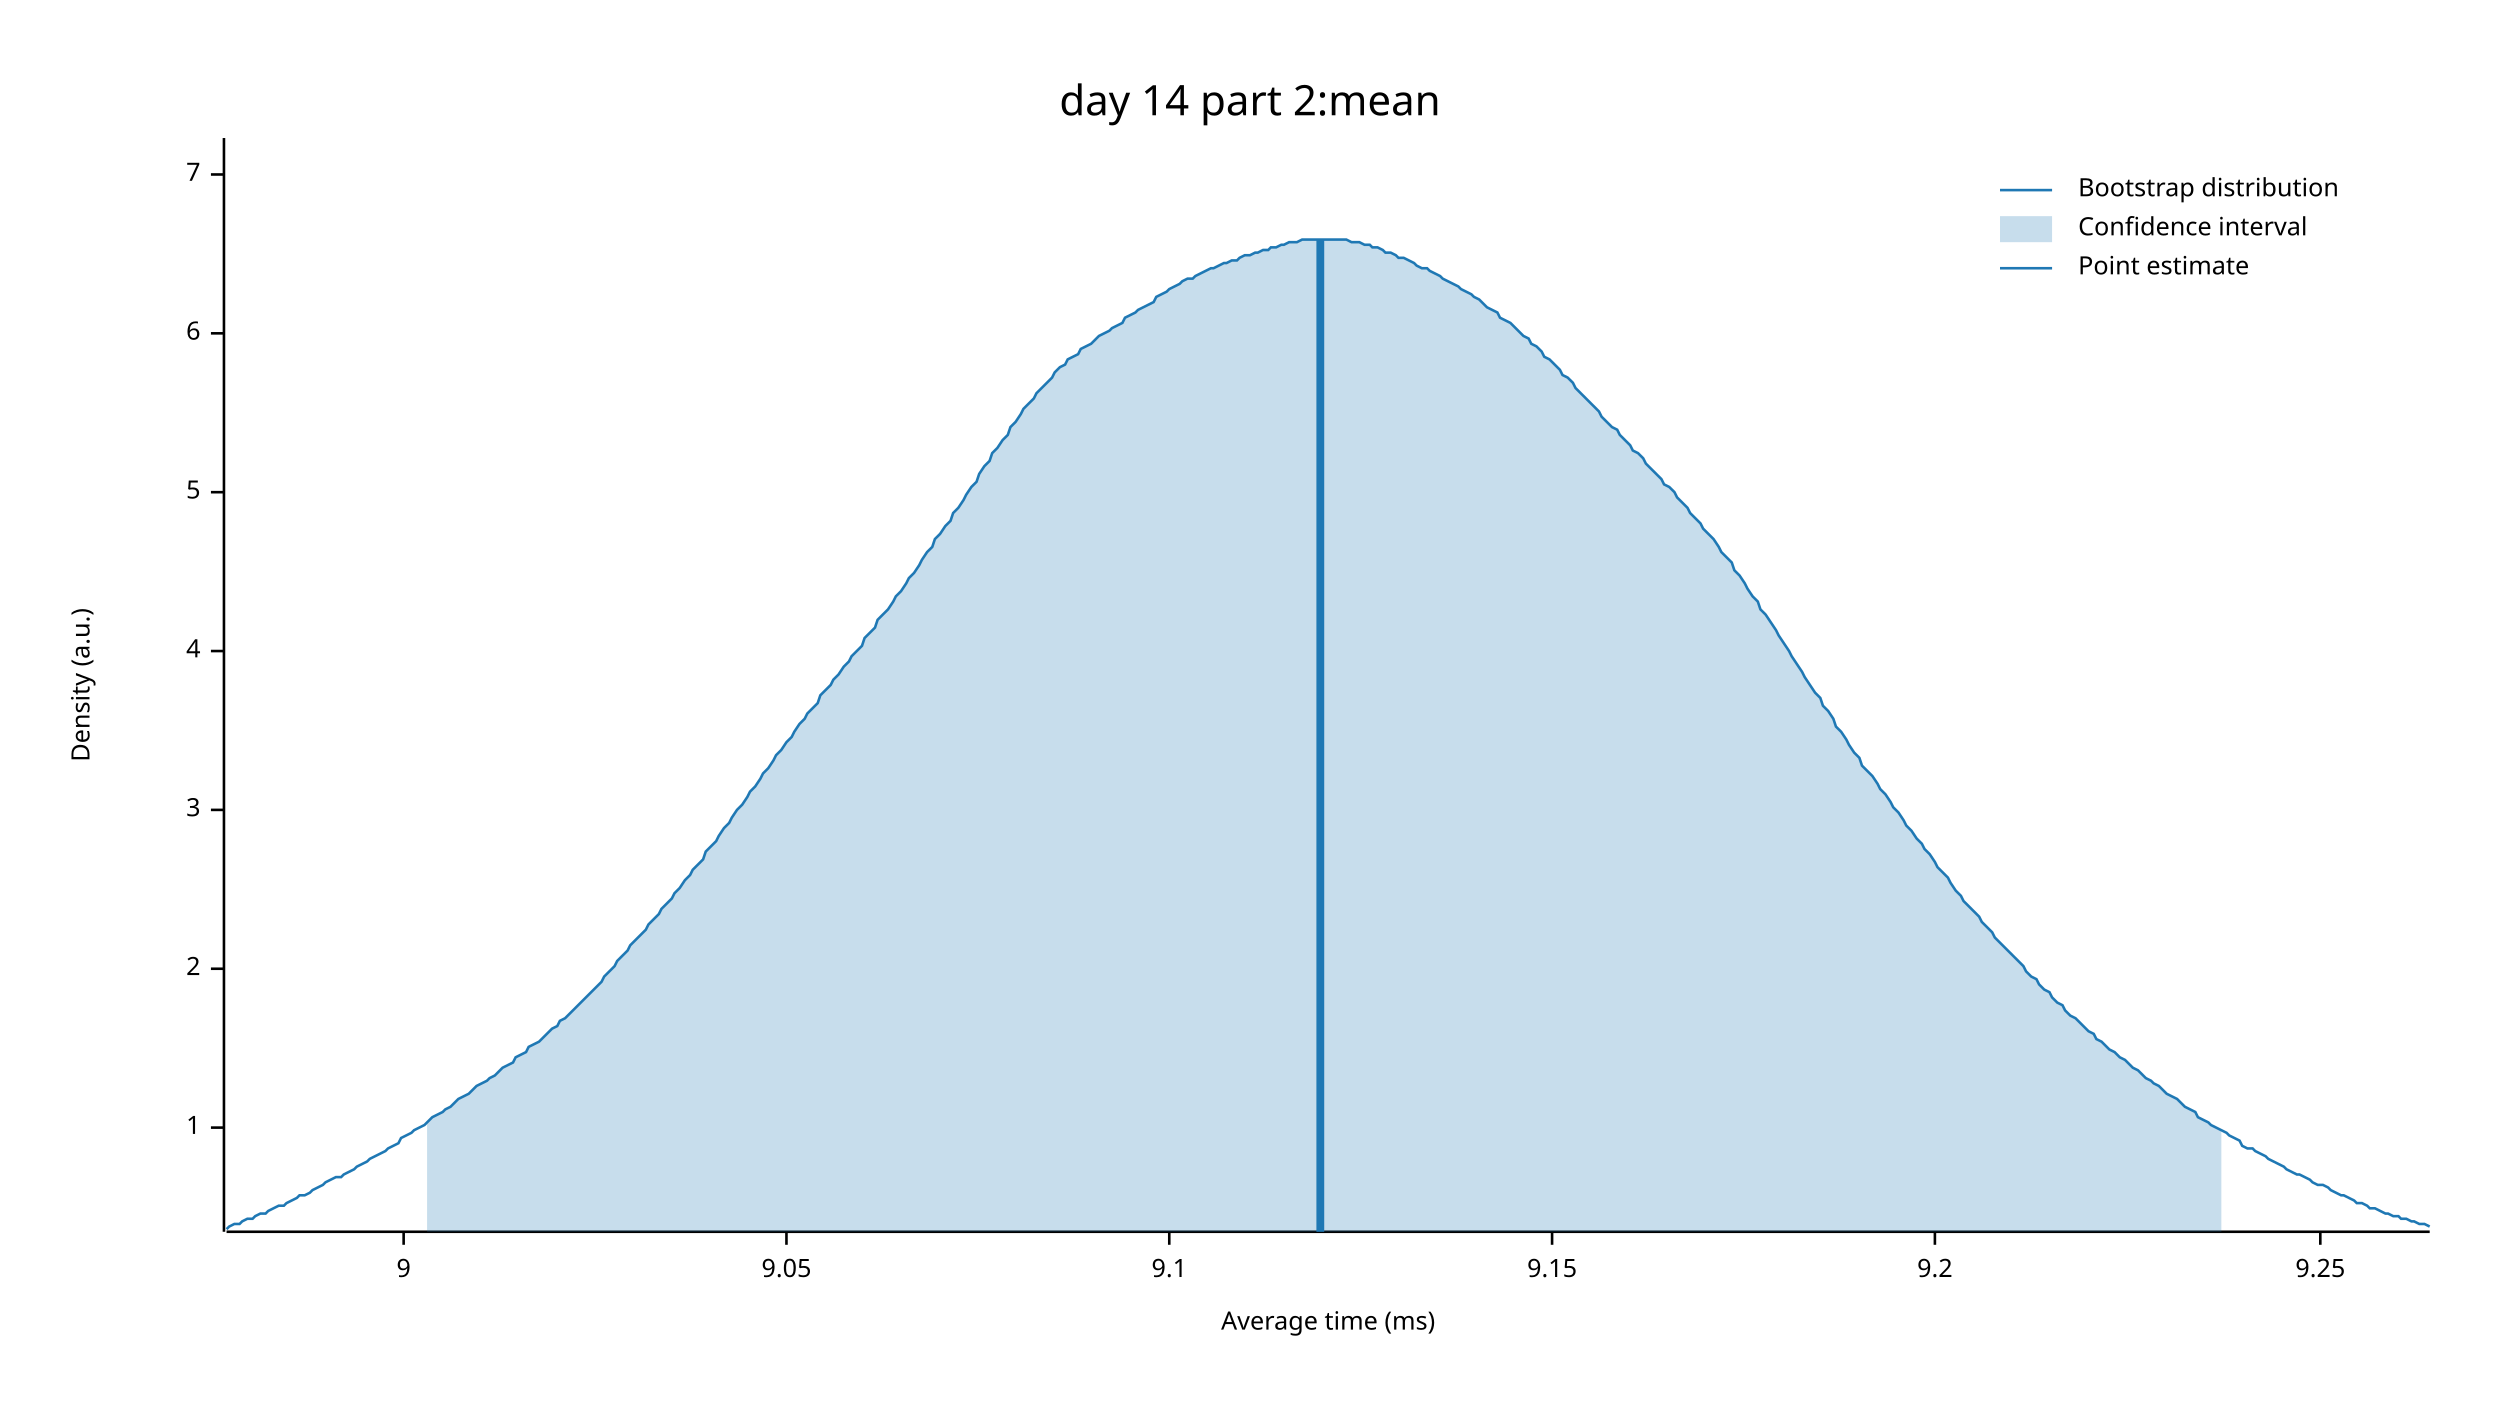
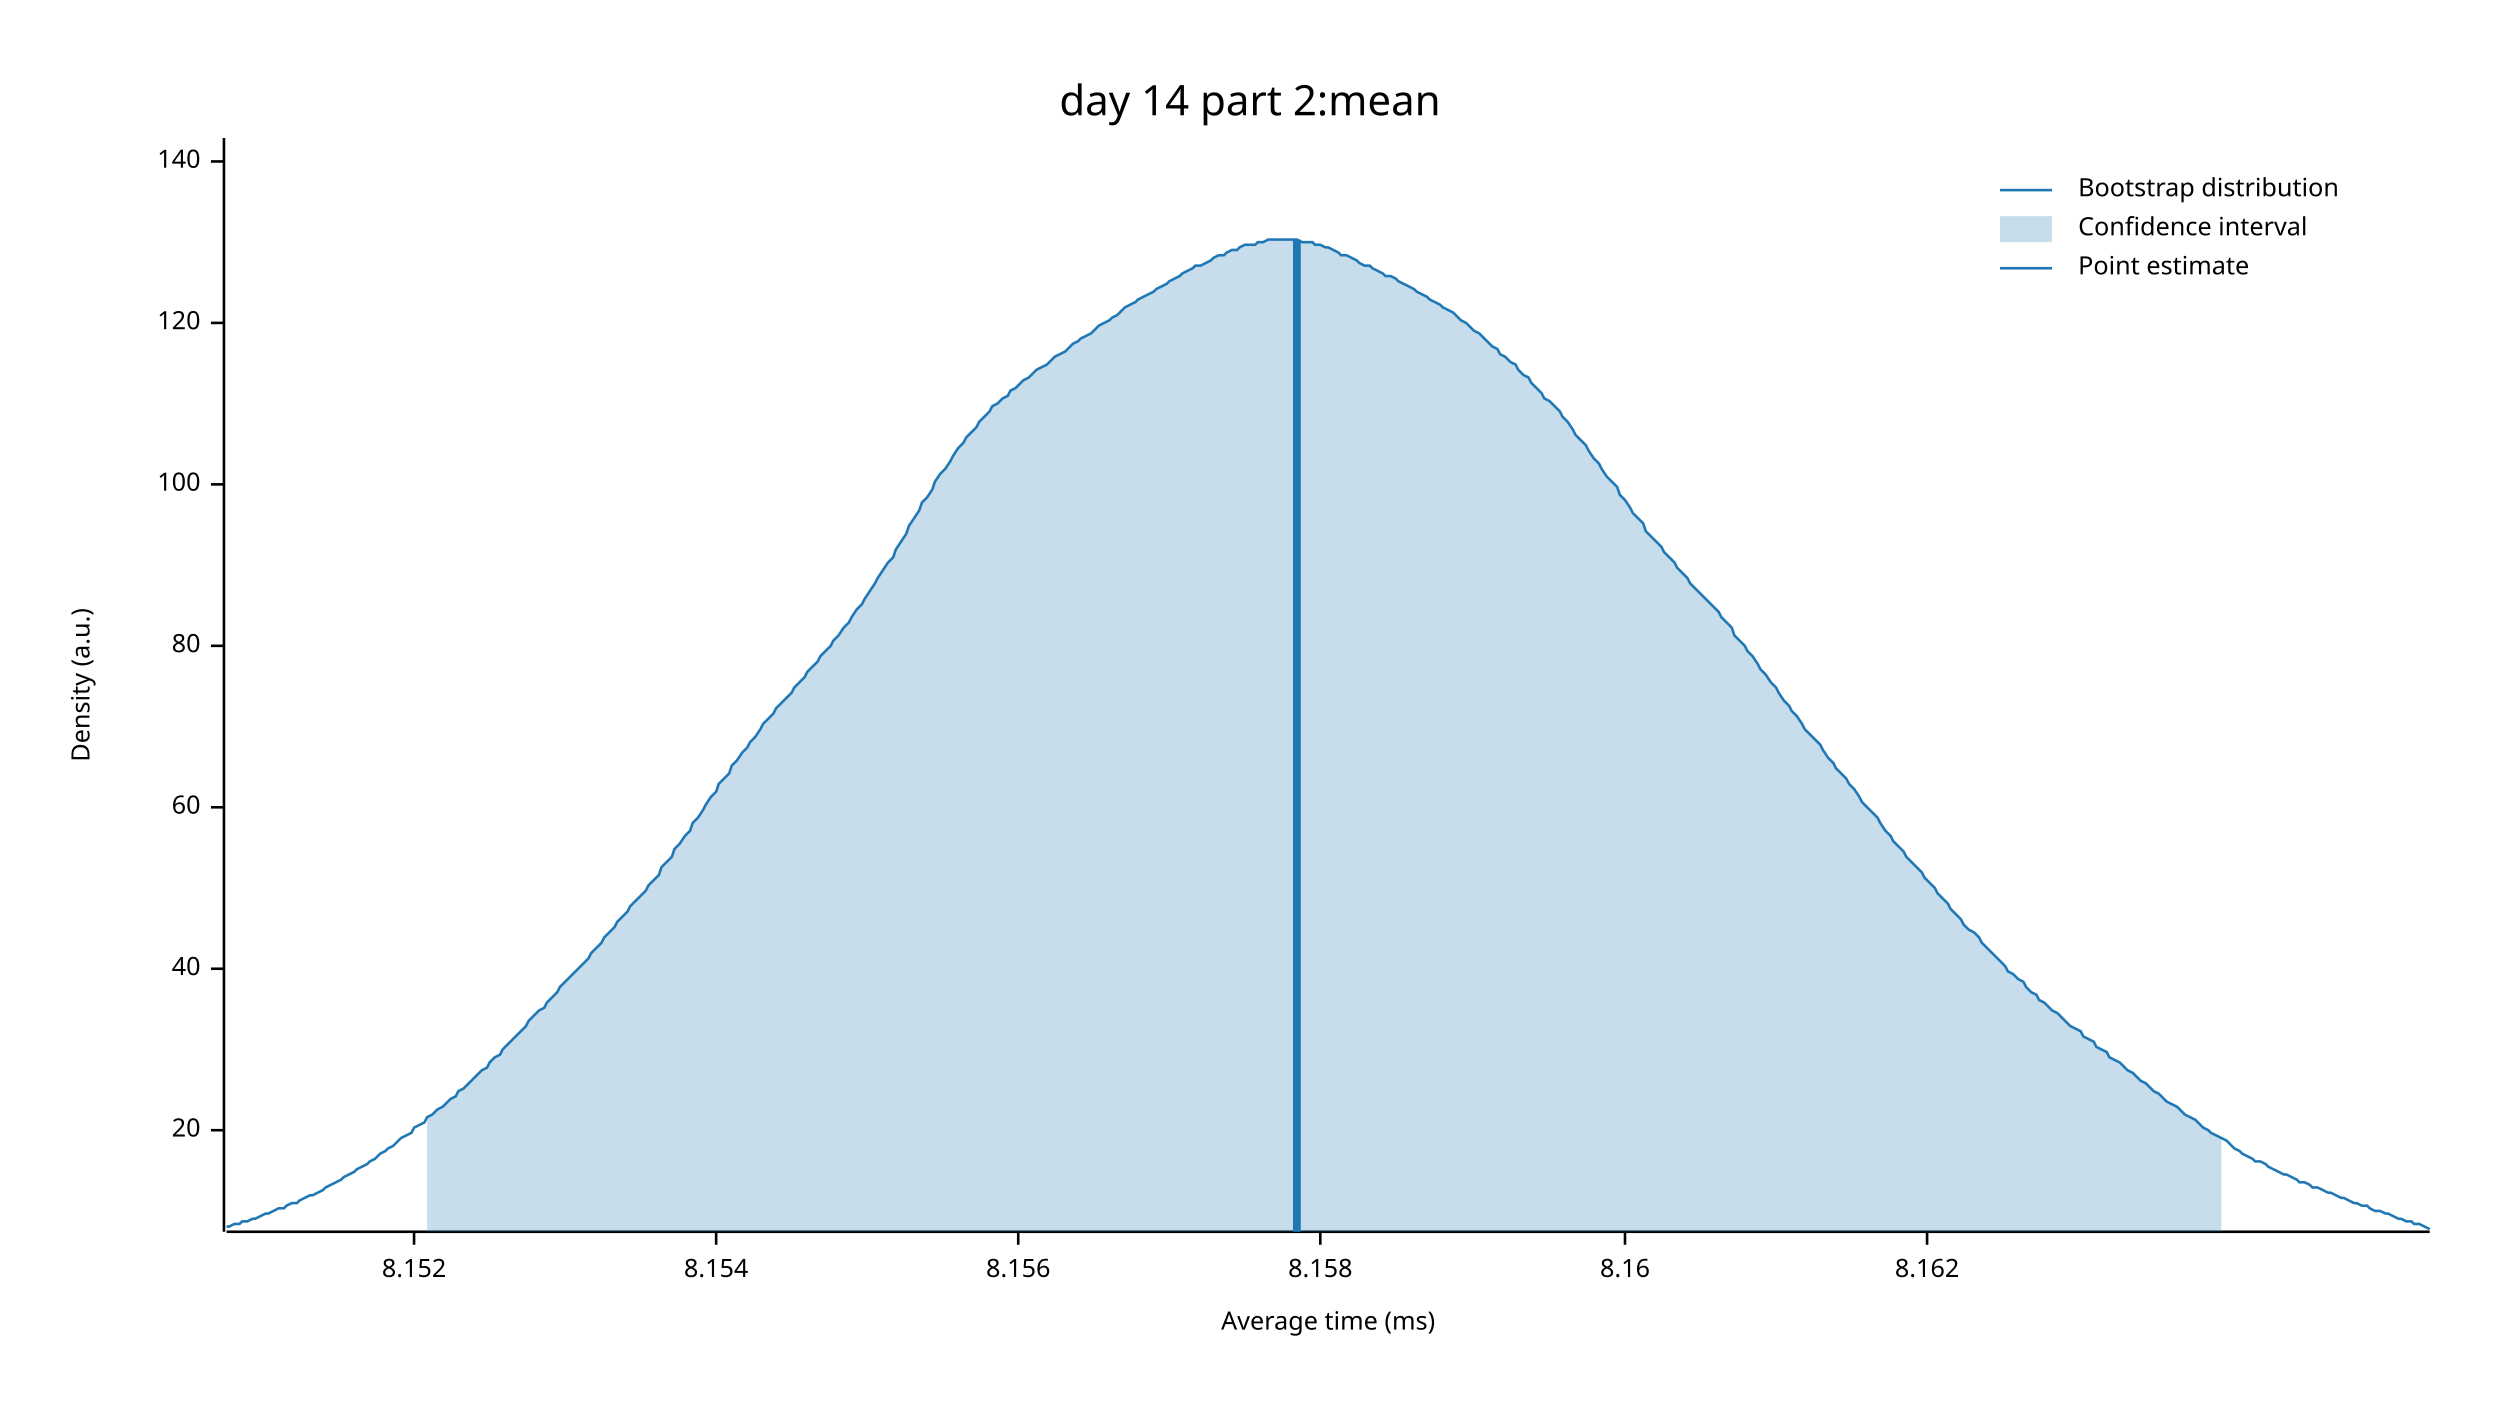
<svg xmlns="http://www.w3.org/2000/svg" width="960" height="540" viewBox="0 0 960 540">
  <text x="480" y="32" dy="0.76em" text-anchor="middle" font-family="sans-serif" font-size="16.129" opacity="1" fill="#000000">
day 14 part 2:mean
</text>
  <text x="27" y="263" dy="0.76em" text-anchor="middle" font-family="sans-serif" font-size="9.677" opacity="1" fill="#000000" transform="rotate(270, 27, 263)">
Density (a.u.)
</text>
  <text x="510" y="513" dy="-0.5ex" text-anchor="middle" font-family="sans-serif" font-size="9.677" opacity="1" fill="#000000">
Average time (ms)
</text>
  <polyline fill="none" opacity="1" stroke="#000000" stroke-width="1" points="86,53 86,473 " />
-   <text x="77" y="433" dy="0.5ex" text-anchor="end" font-family="sans-serif" font-size="9.677" opacity="1" fill="#000000">
- 1
+   <text x="77" y="434" dy="0.5ex" text-anchor="end" font-family="sans-serif" font-size="9.677" opacity="1" fill="#000000">
+ 20
</text>
-   <polyline fill="none" opacity="1" stroke="#000000" stroke-width="1" points="81,433 86,433 " />
+   <polyline fill="none" opacity="1" stroke="#000000" stroke-width="1" points="81,434 86,434 " />
  <text x="77" y="372" dy="0.5ex" text-anchor="end" font-family="sans-serif" font-size="9.677" opacity="1" fill="#000000">
- 2
+ 40
</text>
  <polyline fill="none" opacity="1" stroke="#000000" stroke-width="1" points="81,372 86,372 " />
-   <text x="77" y="311" dy="0.5ex" text-anchor="end" font-family="sans-serif" font-size="9.677" opacity="1" fill="#000000">
- 3
+   <text x="77" y="310" dy="0.5ex" text-anchor="end" font-family="sans-serif" font-size="9.677" opacity="1" fill="#000000">
+ 60
</text>
-   <polyline fill="none" opacity="1" stroke="#000000" stroke-width="1" points="81,311 86,311 " />
-   <text x="77" y="250" dy="0.5ex" text-anchor="end" font-family="sans-serif" font-size="9.677" opacity="1" fill="#000000">
- 4
+   <polyline fill="none" opacity="1" stroke="#000000" stroke-width="1" points="81,310 86,310 " />
+   <text x="77" y="248" dy="0.5ex" text-anchor="end" font-family="sans-serif" font-size="9.677" opacity="1" fill="#000000">
+ 80
</text>
-   <polyline fill="none" opacity="1" stroke="#000000" stroke-width="1" points="81,250 86,250 " />
-   <text x="77" y="189" dy="0.5ex" text-anchor="end" font-family="sans-serif" font-size="9.677" opacity="1" fill="#000000">
- 5
+   <polyline fill="none" opacity="1" stroke="#000000" stroke-width="1" points="81,248 86,248 " />
+   <text x="77" y="186" dy="0.5ex" text-anchor="end" font-family="sans-serif" font-size="9.677" opacity="1" fill="#000000">
+ 100
</text>
-   <polyline fill="none" opacity="1" stroke="#000000" stroke-width="1" points="81,189 86,189 " />
-   <text x="77" y="128" dy="0.5ex" text-anchor="end" font-family="sans-serif" font-size="9.677" opacity="1" fill="#000000">
- 6
+   <polyline fill="none" opacity="1" stroke="#000000" stroke-width="1" points="81,186 86,186 " />
+   <text x="77" y="124" dy="0.5ex" text-anchor="end" font-family="sans-serif" font-size="9.677" opacity="1" fill="#000000">
+ 120
</text>
-   <polyline fill="none" opacity="1" stroke="#000000" stroke-width="1" points="81,128 86,128 " />
-   <text x="77" y="67" dy="0.5ex" text-anchor="end" font-family="sans-serif" font-size="9.677" opacity="1" fill="#000000">
- 7
+   <polyline fill="none" opacity="1" stroke="#000000" stroke-width="1" points="81,124 86,124 " />
+   <text x="77" y="62" dy="0.5ex" text-anchor="end" font-family="sans-serif" font-size="9.677" opacity="1" fill="#000000">
+ 140
</text>
-   <polyline fill="none" opacity="1" stroke="#000000" stroke-width="1" points="81,67 86,67 " />
+   <polyline fill="none" opacity="1" stroke="#000000" stroke-width="1" points="81,62 86,62 " />
  <polyline fill="none" opacity="1" stroke="#000000" stroke-width="1" points="87,473 933,473 " />
-   <text x="155" y="483" dy="0.76em" text-anchor="middle" font-family="sans-serif" font-size="9.677" opacity="1" fill="#000000">
- 9
+   <text x="159" y="483" dy="0.76em" text-anchor="middle" font-family="sans-serif" font-size="9.677" opacity="1" fill="#000000">
+ 8.152
</text>
-   <polyline fill="none" opacity="1" stroke="#000000" stroke-width="1" points="155,473 155,478 " />
-   <text x="302" y="483" dy="0.76em" text-anchor="middle" font-family="sans-serif" font-size="9.677" opacity="1" fill="#000000">
- 9.05
+   <polyline fill="none" opacity="1" stroke="#000000" stroke-width="1" points="159,473 159,478 " />
+   <text x="275" y="483" dy="0.76em" text-anchor="middle" font-family="sans-serif" font-size="9.677" opacity="1" fill="#000000">
+ 8.154
</text>
-   <polyline fill="none" opacity="1" stroke="#000000" stroke-width="1" points="302,473 302,478 " />
-   <text x="449" y="483" dy="0.76em" text-anchor="middle" font-family="sans-serif" font-size="9.677" opacity="1" fill="#000000">
- 9.1
+   <polyline fill="none" opacity="1" stroke="#000000" stroke-width="1" points="275,473 275,478 " />
+   <text x="391" y="483" dy="0.76em" text-anchor="middle" font-family="sans-serif" font-size="9.677" opacity="1" fill="#000000">
+ 8.156
</text>
-   <polyline fill="none" opacity="1" stroke="#000000" stroke-width="1" points="449,473 449,478 " />
-   <text x="596" y="483" dy="0.76em" text-anchor="middle" font-family="sans-serif" font-size="9.677" opacity="1" fill="#000000">
- 9.15
+   <polyline fill="none" opacity="1" stroke="#000000" stroke-width="1" points="391,473 391,478 " />
+   <text x="507" y="483" dy="0.76em" text-anchor="middle" font-family="sans-serif" font-size="9.677" opacity="1" fill="#000000">
+ 8.158
</text>
-   <polyline fill="none" opacity="1" stroke="#000000" stroke-width="1" points="596,473 596,478 " />
-   <text x="743" y="483" dy="0.76em" text-anchor="middle" font-family="sans-serif" font-size="9.677" opacity="1" fill="#000000">
- 9.2
+   <polyline fill="none" opacity="1" stroke="#000000" stroke-width="1" points="507,473 507,478 " />
+   <text x="624" y="483" dy="0.76em" text-anchor="middle" font-family="sans-serif" font-size="9.677" opacity="1" fill="#000000">
+ 8.16
</text>
-   <polyline fill="none" opacity="1" stroke="#000000" stroke-width="1" points="743,473 743,478 " />
-   <text x="891" y="483" dy="0.76em" text-anchor="middle" font-family="sans-serif" font-size="9.677" opacity="1" fill="#000000">
- 9.25
+   <polyline fill="none" opacity="1" stroke="#000000" stroke-width="1" points="624,473 624,478 " />
+   <text x="740" y="483" dy="0.76em" text-anchor="middle" font-family="sans-serif" font-size="9.677" opacity="1" fill="#000000">
+ 8.162
</text>
-   <polyline fill="none" opacity="1" stroke="#000000" stroke-width="1" points="891,473 891,478 " />
-   <polyline fill="none" opacity="1" stroke="#1F78B4" stroke-width="1" points="87,472 88,471 90,470 92,470 93,469 95,468 97,468 98,467 100,466 102,466 103,465 105,464 107,463 109,463 110,462 112,461 114,460 115,459 117,459 119,458 120,457 122,456 124,455 125,454 127,453 129,452 131,452 132,451 134,450 136,449 137,448 139,447 141,446 142,445 144,444 146,443 148,442 149,441 151,440 153,439 154,437 156,436 158,435 159,434 161,433 163,432 164,431 166,429 168,428 170,427 171,426 173,425 175,423 176,422 178,421 180,420 181,419 183,417 185,416 187,415 188,414 190,413 192,411 193,410 195,409 197,408 198,406 200,405 202,404 203,402 205,401 207,400 209,398 210,397 212,395 214,394 215,392 217,391 219,389 220,388 222,386 224,384 226,382 227,381 229,379 231,377 232,375 234,373 236,371 237,369 239,367 241,365 242,363 244,361 246,359 248,357 249,355 251,353 253,351 254,349 256,347 258,345 259,343 261,341 263,338 265,336 266,334 268,332 270,330 271,327 273,325 275,323 276,321 278,318 280,316 281,314 283,311 285,309 287,306 288,304 290,302 292,299 293,297 295,295 297,292 298,290 300,288 302,285 304,283 305,281 307,278 309,276 310,274 312,272 314,270 315,267 317,265 319,263 320,261 322,259 324,256 326,254 327,252 329,250 331,248 332,245 334,243 336,241 337,238 339,236 341,234 343,231 344,229 346,227 348,224 349,222 351,220 353,217 354,215 356,212 358,210 359,207 361,205 363,202 365,200 366,197 368,195 370,192 371,190 373,187 375,185 376,182 378,179 380,177 381,174 383,172 385,169 387,167 388,164 390,162 392,159 393,157 395,155 397,153 398,151 400,149 402,147 404,145 405,143 407,141 409,140 410,138 412,137 414,136 415,134 417,133 419,132 420,131 422,129 424,128 426,127 427,126 429,125 431,124 432,122 434,121 436,120 437,119 439,118 441,117 443,116 444,114 446,113 448,112 449,111 451,110 453,109 454,108 456,107 458,107 459,106 461,105 463,104 465,103 466,103 468,102 470,101 471,101 473,100 475,100 476,99 478,98 480,98 482,97 483,97 485,96 487,96 488,95 490,95 492,94 493,94 495,93 497,93 498,93 500,92 502,92 504,92 505,92 507,92 509,92 510,92 512,92 514,92 515,92 517,92 519,93 521,93 522,93 524,94 526,94 527,95 529,95 531,96 532,97 534,97 536,98 537,99 539,99 541,100 543,101 544,102 546,103 548,103 549,104 551,105 553,106 554,107 556,108 558,109 560,110 561,111 563,112 565,113 566,114 568,115 570,117 571,118 573,119 575,120 576,122 578,123 580,124 582,126 583,127 585,129 587,130 588,132 590,133 592,135 593,137 595,138 597,140 599,142 600,144 602,145 604,147 605,149 607,151 609,153 610,154 612,156 614,158 615,160 617,162 619,164 621,165 622,167 624,169 626,171 627,173 629,174 631,176 632,178 634,180 636,182 638,184 639,186 641,187 643,189 644,191 646,193 648,195 649,197 651,199 653,201 654,203 656,205 658,207 660,210 661,212 663,214 665,216 666,219 668,221 670,224 671,226 673,229 675,231 676,234 678,236 680,239 682,242 683,244 685,247 687,250 688,252 690,255 692,258 693,260 695,263 697,266 699,268 700,271 702,273 704,276 705,279 707,281 709,284 710,286 712,289 714,291 715,294 717,296 719,298 721,301 722,303 724,305 726,308 727,310 729,312 731,315 732,317 734,319 736,322 738,324 739,326 741,328 743,331 744,333 746,335 748,337 749,339 751,342 753,344 754,346 756,348 758,350 760,352 761,354 763,356 765,358 766,360 768,362 770,364 771,365 773,367 775,369 777,371 778,373 780,375 782,376 783,378 785,380 787,381 788,383 790,385 792,386 793,388 795,390 797,391 799,393 800,394 802,396 804,397 805,399 807,400 809,402 810,403 812,404 814,406 816,407 817,408 819,410 821,411 822,412 824,414 826,415 827,416 829,417 831,419 832,420 834,421 836,422 838,424 839,425 841,426 843,427 844,429 846,430 848,431 849,432 851,433 853,434 855,435 856,436 858,437 860,438 861,440 863,441 865,441 866,442 868,443 870,444 871,445 873,446 875,447 877,448 878,449 880,450 882,451 883,451 885,452 887,453 888,454 890,455 892,455 894,456 895,457 897,458 899,459 900,459 902,460 904,461 905,462 907,462 909,463 910,464 912,464 914,465 916,466 917,466 919,467 921,467 922,468 924,468 926,469 927,469 929,470 931,470 933,471 " />
-   <polygon opacity="0.25" fill="#1F78B4" points="164,431 166,429 168,428 170,427 171,426 173,425 175,423 176,422 178,421 180,420 181,419 183,417 185,416 187,415 188,414 190,413 192,411 193,410 195,409 197,408 198,406 200,405 202,404 203,402 205,401 207,400 209,398 210,397 212,395 214,394 215,392 217,391 219,389 220,388 222,386 224,384 226,382 227,381 229,379 231,377 232,375 234,373 236,371 237,369 239,367 241,365 242,363 244,361 246,359 248,357 249,355 251,353 253,351 254,349 256,347 258,345 259,343 261,341 263,338 265,336 266,334 268,332 270,330 271,327 273,325 275,323 276,321 278,318 280,316 281,314 283,311 285,309 287,306 288,304 290,302 292,299 293,297 295,295 297,292 298,290 300,288 302,285 304,283 305,281 307,278 309,276 310,274 312,272 314,270 315,267 317,265 319,263 320,261 322,259 324,256 326,254 327,252 329,250 331,248 332,245 334,243 336,241 337,238 339,236 341,234 343,231 344,229 346,227 348,224 349,222 351,220 353,217 354,215 356,212 358,210 359,207 361,205 363,202 365,200 366,197 368,195 370,192 371,190 373,187 375,185 376,182 378,179 380,177 381,174 383,172 385,169 387,167 388,164 390,162 392,159 393,157 395,155 397,153 398,151 400,149 402,147 404,145 405,143 407,141 409,140 410,138 412,137 414,136 415,134 417,133 419,132 420,131 422,129 424,128 426,127 427,126 429,125 431,124 432,122 434,121 436,120 437,119 439,118 441,117 443,116 444,114 446,113 448,112 449,111 451,110 453,109 454,108 456,107 458,107 459,106 461,105 463,104 465,103 466,103 468,102 470,101 471,101 473,100 475,100 476,99 478,98 480,98 482,97 483,97 485,96 487,96 488,95 490,95 492,94 493,94 495,93 497,93 498,93 500,92 502,92 504,92 505,92 507,92 509,92 510,92 512,92 514,92 515,92 517,92 519,93 521,93 522,93 524,94 526,94 527,95 529,95 531,96 532,97 534,97 536,98 537,99 539,99 541,100 543,101 544,102 546,103 548,103 549,104 551,105 553,106 554,107 556,108 558,109 560,110 561,111 563,112 565,113 566,114 568,115 570,117 571,118 573,119 575,120 576,122 578,123 580,124 582,126 583,127 585,129 587,130 588,132 590,133 592,135 593,137 595,138 597,140 599,142 600,144 602,145 604,147 605,149 607,151 609,153 610,154 612,156 614,158 615,160 617,162 619,164 621,165 622,167 624,169 626,171 627,173 629,174 631,176 632,178 634,180 636,182 638,184 639,186 641,187 643,189 644,191 646,193 648,195 649,197 651,199 653,201 654,203 656,205 658,207 660,210 661,212 663,214 665,216 666,219 668,221 670,224 671,226 673,229 675,231 676,234 678,236 680,239 682,242 683,244 685,247 687,250 688,252 690,255 692,258 693,260 695,263 697,266 699,268 700,271 702,273 704,276 705,279 707,281 709,284 710,286 712,289 714,291 715,294 717,296 719,298 721,301 722,303 724,305 726,308 727,310 729,312 731,315 732,317 734,319 736,322 738,324 739,326 741,328 743,331 744,333 746,335 748,337 749,339 751,342 753,344 754,346 756,348 758,350 760,352 761,354 763,356 765,358 766,360 768,362 770,364 771,365 773,367 775,369 777,371 778,373 780,375 782,376 783,378 785,380 787,381 788,383 790,385 792,386 793,388 795,390 797,391 799,393 800,394 802,396 804,397 805,399 807,400 809,402 810,403 812,404 814,406 816,407 817,408 819,410 821,411 822,412 824,414 826,415 827,416 829,417 831,419 832,420 834,421 836,422 838,424 839,425 841,426 843,427 844,429 846,430 848,431 849,432 851,433 853,434 853,473 164,473 " />
-   <polyline fill="none" opacity="1" stroke="#1F78B4" stroke-width="3" points="507,473 507,92 " />
+   <polyline fill="none" opacity="1" stroke="#000000" stroke-width="1" points="740,473 740,478 " />
+   <polyline fill="none" opacity="1" stroke="#1F78B4" stroke-width="1" points="87,471 88,471 90,470 92,470 93,469 95,469 97,468 98,468 100,467 102,466 103,466 105,465 107,464 109,464 110,463 112,462 114,462 115,461 117,460 119,459 120,459 122,458 124,457 125,456 127,455 129,454 131,453 132,452 134,451 136,450 137,449 139,448 141,447 142,446 144,445 146,443 148,442 149,441 151,440 153,438 154,437 156,436 158,435 159,433 161,432 163,431 164,429 166,428 168,426 170,425 171,424 173,422 175,421 176,419 178,418 180,416 181,415 183,413 185,411 187,410 188,408 190,406 192,405 193,403 195,401 197,399 198,398 200,396 202,394 203,392 205,390 207,388 209,387 210,385 212,383 214,381 215,379 217,377 219,375 220,374 222,372 224,370 226,368 227,366 229,364 231,362 232,360 234,358 236,356 237,354 239,352 241,350 242,348 244,346 246,344 248,342 249,340 251,338 253,336 254,333 256,331 258,329 259,326 261,324 263,321 265,319 266,316 268,314 270,311 271,309 273,306 275,304 276,301 278,299 280,297 281,294 283,292 285,289 287,287 288,285 290,283 292,280 293,278 295,276 297,274 298,272 300,270 302,268 304,266 305,264 307,262 309,260 310,258 312,256 314,254 315,252 317,250 319,248 320,246 322,244 324,241 326,239 327,237 329,234 331,232 332,230 334,227 336,224 337,222 339,219 341,216 343,214 344,211 346,208 348,205 349,202 351,199 353,196 354,193 356,191 358,188 359,185 361,182 363,180 365,177 366,175 368,172 370,170 371,168 373,166 375,164 376,162 378,160 380,158 381,156 383,155 385,153 387,152 388,150 390,149 392,147 393,146 395,145 397,143 398,142 400,141 402,140 404,138 405,137 407,136 409,135 410,134 412,132 414,131 415,130 417,129 419,128 420,127 422,125 424,124 426,123 427,122 429,121 431,119 432,118 434,117 436,116 437,115 439,114 441,113 443,112 444,111 446,110 448,109 449,108 451,107 453,106 454,105 456,104 458,103 459,102 461,102 463,101 465,100 466,99 468,98 470,98 471,97 473,96 475,96 476,95 478,94 480,94 482,94 483,93 485,93 487,92 488,92 490,92 492,92 493,92 495,92 497,92 498,92 500,93 502,93 504,93 505,94 507,94 509,95 510,95 512,96 514,97 515,98 517,98 519,99 521,100 522,101 524,102 526,102 527,103 529,104 531,105 532,106 534,106 536,107 537,108 539,109 541,110 543,111 544,112 546,113 548,114 549,115 551,116 553,117 554,118 556,119 558,120 560,122 561,123 563,124 565,126 566,127 568,128 570,130 571,131 573,133 575,134 576,136 578,137 580,139 582,140 583,142 585,144 587,145 588,147 590,149 592,151 593,153 595,154 597,156 599,158 600,160 602,162 604,165 605,167 607,169 609,171 610,173 612,176 614,178 615,180 617,183 619,185 621,187 622,190 624,192 626,195 627,197 629,199 631,201 632,204 634,206 636,208 638,210 639,212 641,214 643,216 644,218 646,220 648,222 649,224 651,226 653,228 654,229 656,231 658,233 660,235 661,237 663,239 665,241 666,244 668,246 670,248 671,250 673,252 675,255 676,257 678,259 680,262 682,264 683,266 685,269 687,271 688,273 690,275 692,278 693,280 695,282 697,284 699,286 700,288 702,291 704,293 705,295 707,297 709,299 710,301 712,303 714,306 715,308 717,310 719,312 721,314 722,316 724,319 726,321 727,323 729,325 731,327 732,329 734,331 736,333 738,335 739,337 741,339 743,341 744,343 746,345 748,347 749,349 751,351 753,353 754,355 756,357 758,358 760,360 761,362 763,364 765,366 766,367 768,369 770,371 771,373 773,374 775,376 777,377 778,379 780,381 782,382 783,384 785,385 787,387 788,388 790,389 792,391 793,392 795,394 797,395 799,396 800,398 802,399 804,400 805,402 807,403 809,404 810,406 812,407 814,408 816,410 817,411 819,412 821,414 822,415 824,416 826,418 827,419 829,420 831,422 832,423 834,424 836,425 838,427 839,428 841,429 843,430 844,431 846,433 848,434 849,435 851,436 853,437 855,438 856,439 858,441 860,442 861,443 863,444 865,445 866,446 868,446 870,447 871,448 873,449 875,450 877,451 878,451 880,452 882,453 883,454 885,454 887,455 888,456 890,456 892,457 894,458 895,458 897,459 899,460 900,460 902,461 904,462 905,462 907,463 909,463 910,464 912,465 914,465 916,466 917,466 919,467 921,468 922,468 924,469 926,469 927,470 929,470 931,471 933,472 " />
+   <polygon opacity="0.25" fill="#1F78B4" points="164,429 166,428 168,426 170,425 171,424 173,422 175,421 176,419 178,418 180,416 181,415 183,413 185,411 187,410 188,408 190,406 192,405 193,403 195,401 197,399 198,398 200,396 202,394 203,392 205,390 207,388 209,387 210,385 212,383 214,381 215,379 217,377 219,375 220,374 222,372 224,370 226,368 227,366 229,364 231,362 232,360 234,358 236,356 237,354 239,352 241,350 242,348 244,346 246,344 248,342 249,340 251,338 253,336 254,333 256,331 258,329 259,326 261,324 263,321 265,319 266,316 268,314 270,311 271,309 273,306 275,304 276,301 278,299 280,297 281,294 283,292 285,289 287,287 288,285 290,283 292,280 293,278 295,276 297,274 298,272 300,270 302,268 304,266 305,264 307,262 309,260 310,258 312,256 314,254 315,252 317,250 319,248 320,246 322,244 324,241 326,239 327,237 329,234 331,232 332,230 334,227 336,224 337,222 339,219 341,216 343,214 344,211 346,208 348,205 349,202 351,199 353,196 354,193 356,191 358,188 359,185 361,182 363,180 365,177 366,175 368,172 370,170 371,168 373,166 375,164 376,162 378,160 380,158 381,156 383,155 385,153 387,152 388,150 390,149 392,147 393,146 395,145 397,143 398,142 400,141 402,140 404,138 405,137 407,136 409,135 410,134 412,132 414,131 415,130 417,129 419,128 420,127 422,125 424,124 426,123 427,122 429,121 431,119 432,118 434,117 436,116 437,115 439,114 441,113 443,112 444,111 446,110 448,109 449,108 451,107 453,106 454,105 456,104 458,103 459,102 461,102 463,101 465,100 466,99 468,98 470,98 471,97 473,96 475,96 476,95 478,94 480,94 482,94 483,93 485,93 487,92 488,92 490,92 492,92 493,92 495,92 497,92 498,92 500,93 502,93 504,93 505,94 507,94 509,95 510,95 512,96 514,97 515,98 517,98 519,99 521,100 522,101 524,102 526,102 527,103 529,104 531,105 532,106 534,106 536,107 537,108 539,109 541,110 543,111 544,112 546,113 548,114 549,115 551,116 553,117 554,118 556,119 558,120 560,122 561,123 563,124 565,126 566,127 568,128 570,130 571,131 573,133 575,134 576,136 578,137 580,139 582,140 583,142 585,144 587,145 588,147 590,149 592,151 593,153 595,154 597,156 599,158 600,160 602,162 604,165 605,167 607,169 609,171 610,173 612,176 614,178 615,180 617,183 619,185 621,187 622,190 624,192 626,195 627,197 629,199 631,201 632,204 634,206 636,208 638,210 639,212 641,214 643,216 644,218 646,220 648,222 649,224 651,226 653,228 654,229 656,231 658,233 660,235 661,237 663,239 665,241 666,244 668,246 670,248 671,250 673,252 675,255 676,257 678,259 680,262 682,264 683,266 685,269 687,271 688,273 690,275 692,278 693,280 695,282 697,284 699,286 700,288 702,291 704,293 705,295 707,297 709,299 710,301 712,303 714,306 715,308 717,310 719,312 721,314 722,316 724,319 726,321 727,323 729,325 731,327 732,329 734,331 736,333 738,335 739,337 741,339 743,341 744,343 746,345 748,347 749,349 751,351 753,353 754,355 756,357 758,358 760,360 761,362 763,364 765,366 766,367 768,369 770,371 771,373 773,374 775,376 777,377 778,379 780,381 782,382 783,384 785,385 787,387 788,388 790,389 792,391 793,392 795,394 797,395 799,396 800,398 802,399 804,400 805,402 807,403 809,404 810,406 812,407 814,408 816,410 817,411 819,412 821,414 822,415 824,416 826,418 827,419 829,420 831,422 832,423 834,424 836,425 838,427 839,428 841,429 843,430 844,431 846,433 848,434 849,435 851,436 853,437 853,473 164,473 " />
+   <polyline fill="none" opacity="1" stroke="#1F78B4" stroke-width="3" points="498,473 498,92 " />
  <text x="798" y="68" dy="0.76em" text-anchor="start" font-family="sans-serif" font-size="9.677" opacity="1" fill="#000000">
Bootstrap distribution
</text>
  <text x="798" y="83" dy="0.76em" text-anchor="start" font-family="sans-serif" font-size="9.677" opacity="1" fill="#000000">
Confidence interval
</text>
  <text x="798" y="98" dy="0.76em" text-anchor="start" font-family="sans-serif" font-size="9.677" opacity="1" fill="#000000">
Point estimate
</text>
  <polyline fill="none" opacity="1" stroke="#1F78B4" stroke-width="1" points="768,73 788,73 " />
  <rect x="768" y="83" width="20" height="10" opacity="0.25" fill="#1F78B4" stroke="none" />
  <polyline fill="none" opacity="1" stroke="#1F78B4" stroke-width="1" points="768,103 788,103 " />
</svg>
